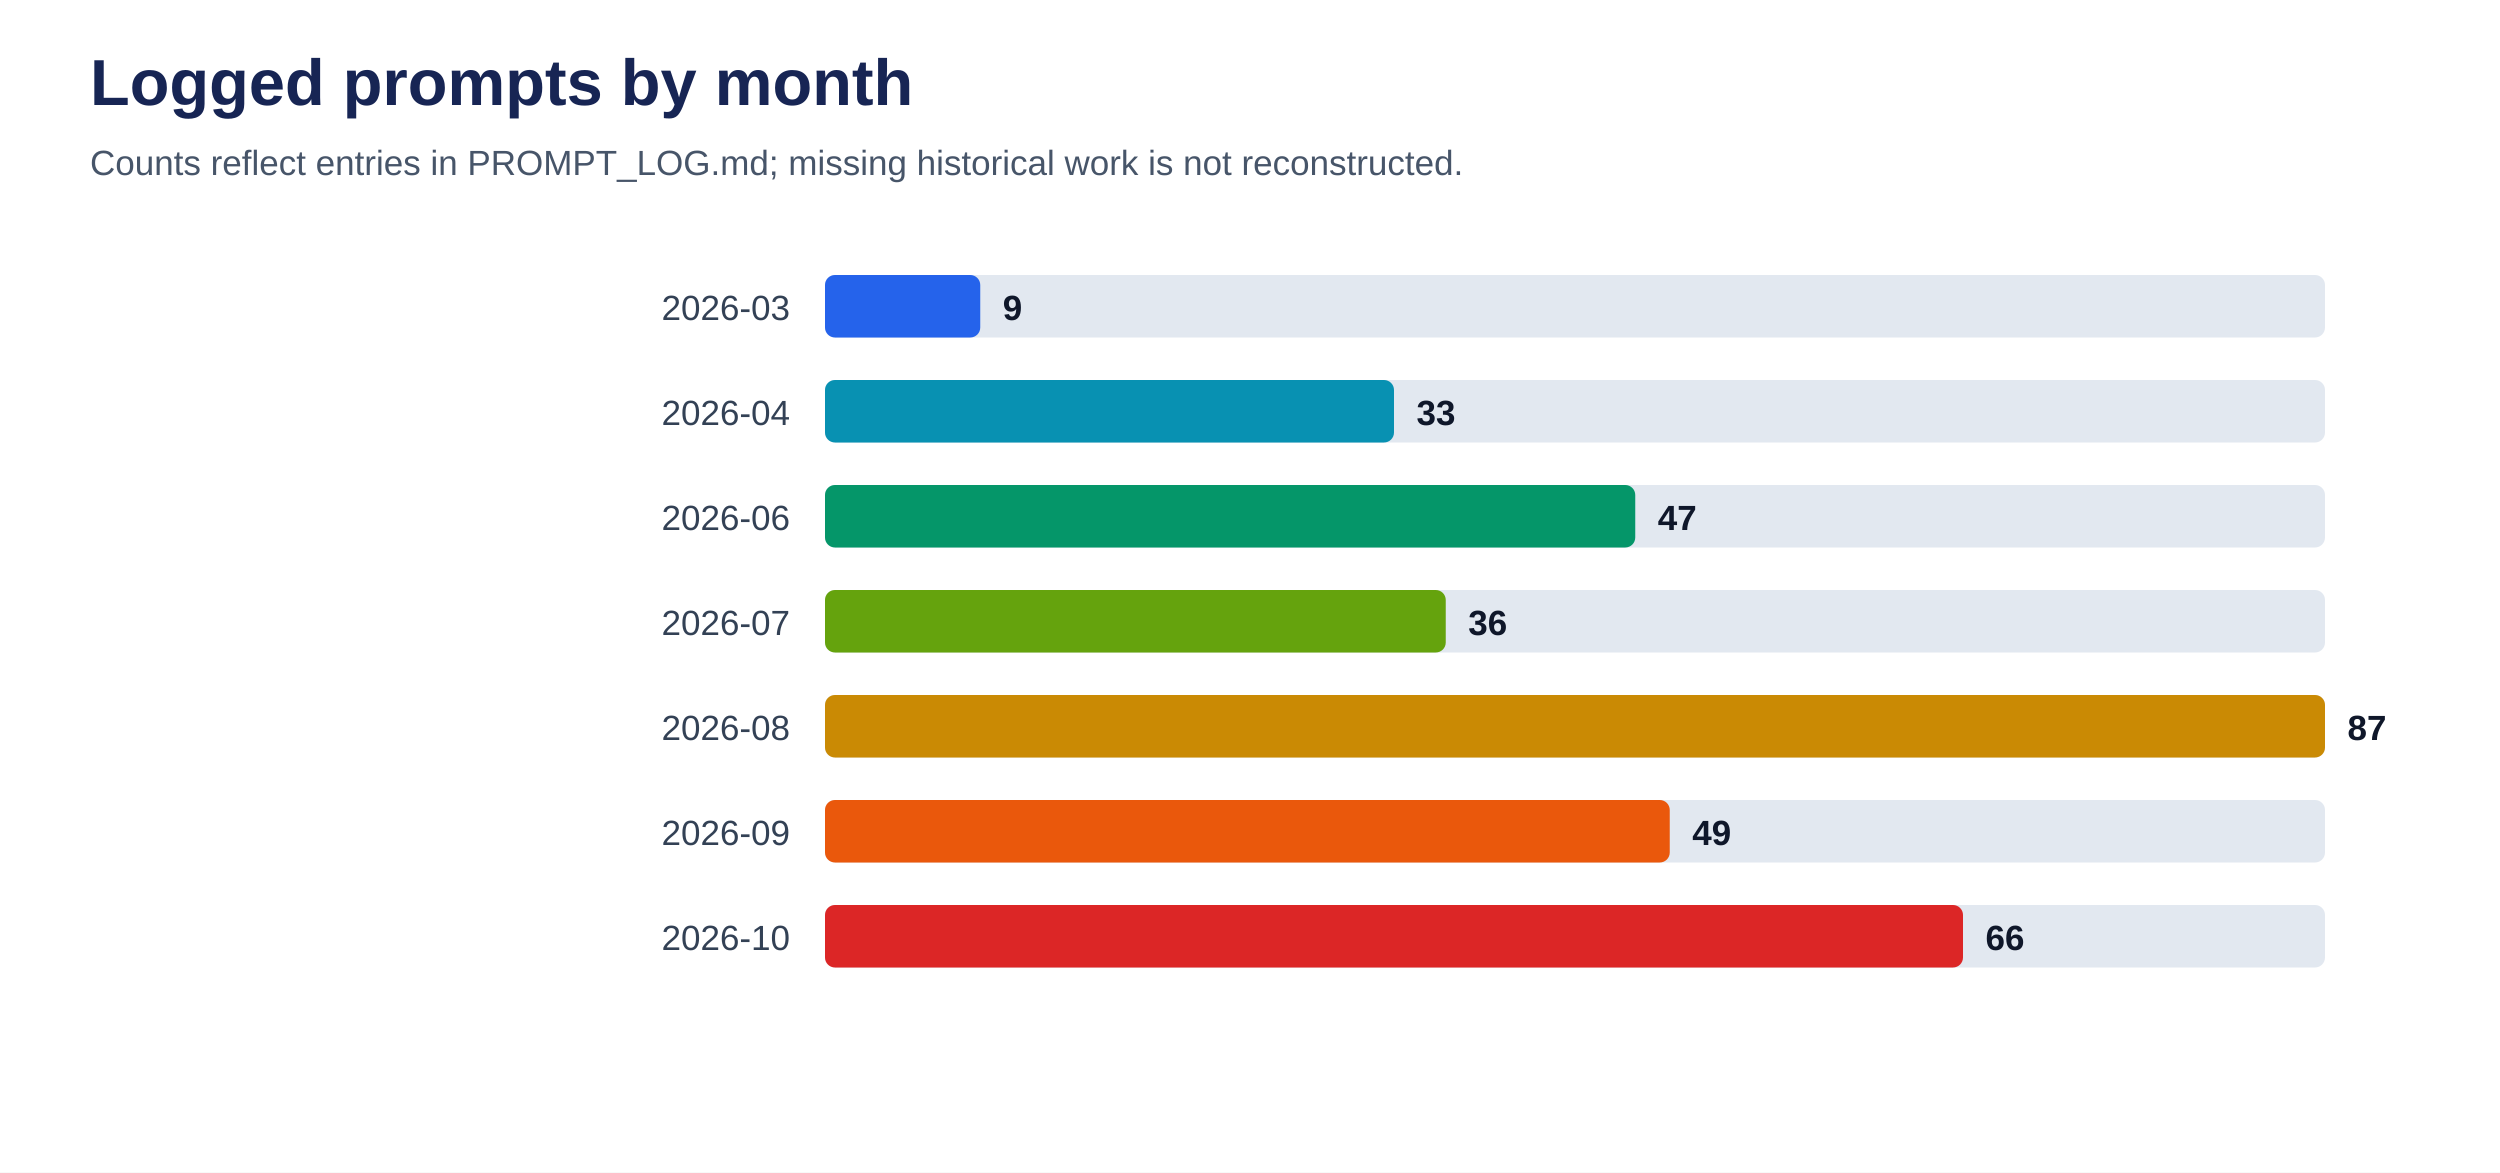
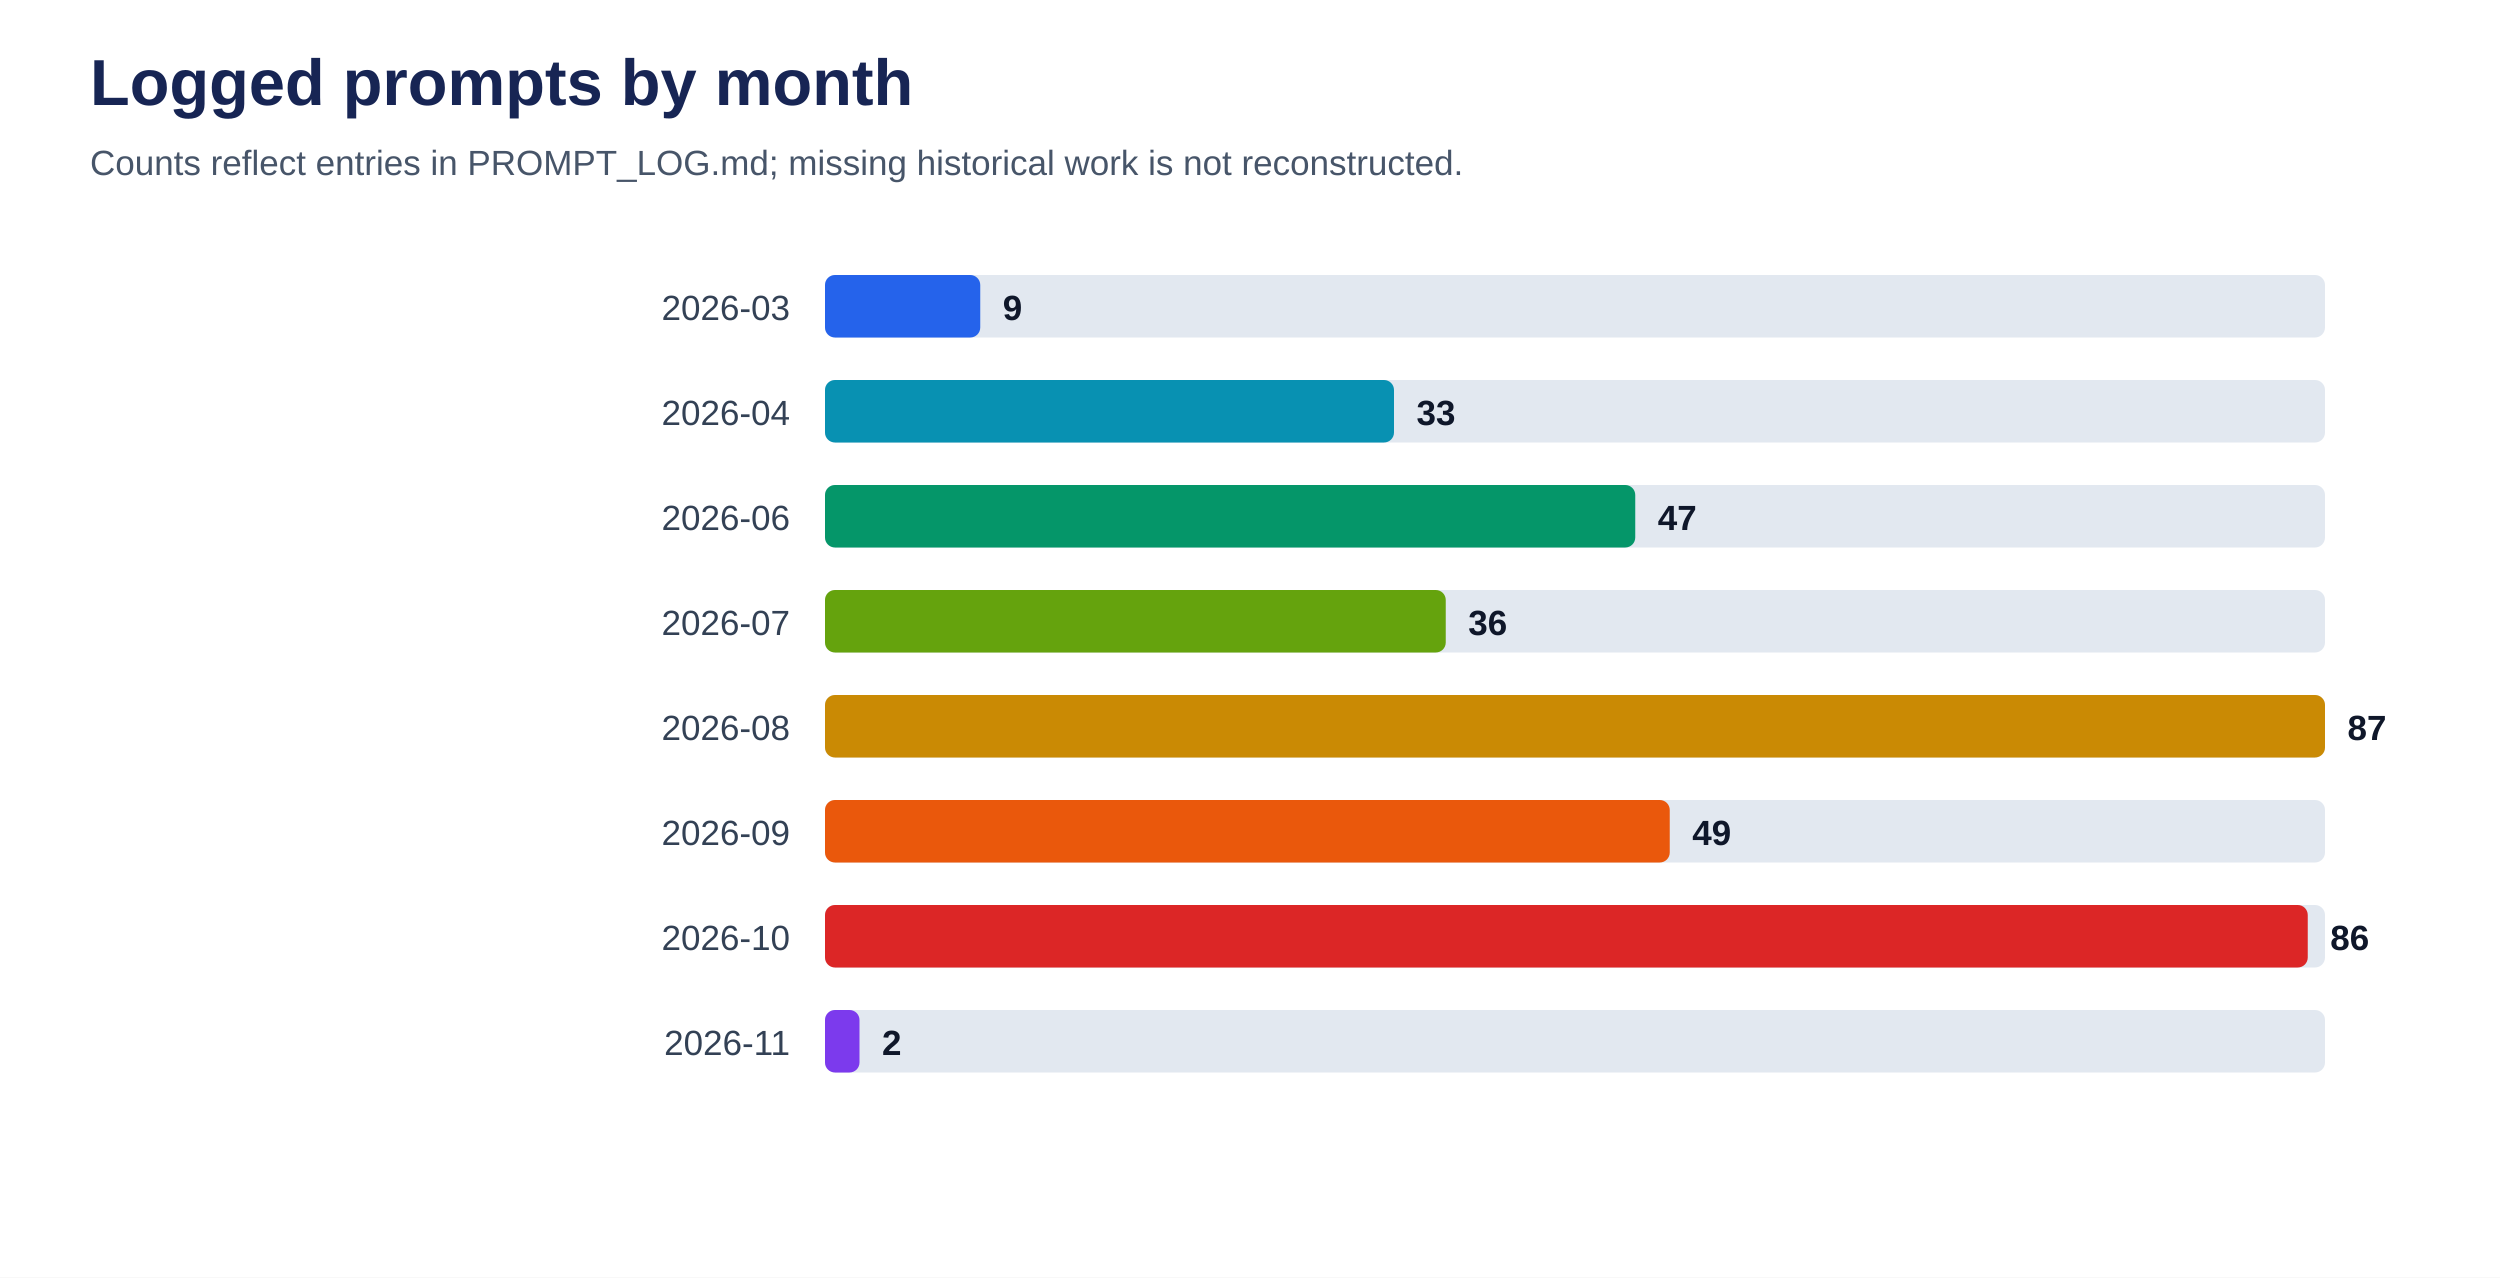
- <svg xmlns="http://www.w3.org/2000/svg" viewBox="0 0 1000 469" role="img" aria-labelledby="title desc">
+ <svg xmlns="http://www.w3.org/2000/svg" viewBox="0 0 1000 511" role="img" aria-labelledby="title desc">
  <rect width="100%" height="100%" fill="#ffffff" />
  <text x="36" y="42" font-family="Arial, sans-serif" font-size="26" font-weight="700" fill="#172554">Logged prompts by month</text>
  <text x="36" y="70" font-family="Arial, sans-serif" font-size="14" fill="#475569">Counts reflect entries in PROMPT_LOG.md; missing historical work is not reconstructed.</text>
  <text x="316" y="128" text-anchor="end" font-family="Arial, sans-serif" font-size="14" fill="#334155">2026-03</text>
  <rect x="330" y="110" width="600" height="25" rx="4" fill="#e2e8f0" />
  <rect x="330" y="110" width="62.1" height="25" rx="4" fill="#2563eb" />
  <text x="401.1" y="128" font-family="Arial, sans-serif" font-size="14" font-weight="700" fill="#0f172a">9</text>
  <text x="316" y="170" text-anchor="end" font-family="Arial, sans-serif" font-size="14" fill="#334155">2026-04</text>
  <rect x="330" y="152" width="600" height="25" rx="4" fill="#e2e8f0" />
  <rect x="330" y="152" width="227.6" height="25" rx="4" fill="#0891b2" />
  <text x="566.6" y="170" font-family="Arial, sans-serif" font-size="14" font-weight="700" fill="#0f172a">33</text>
  <text x="316" y="212" text-anchor="end" font-family="Arial, sans-serif" font-size="14" fill="#334155">2026-06</text>
  <rect x="330" y="194" width="600" height="25" rx="4" fill="#e2e8f0" />
  <rect x="330" y="194" width="324.1" height="25" rx="4" fill="#059669" />
  <text x="663.1" y="212" font-family="Arial, sans-serif" font-size="14" font-weight="700" fill="#0f172a">47</text>
  <text x="316" y="254" text-anchor="end" font-family="Arial, sans-serif" font-size="14" fill="#334155">2026-07</text>
  <rect x="330" y="236" width="600" height="25" rx="4" fill="#e2e8f0" />
  <rect x="330" y="236" width="248.3" height="25" rx="4" fill="#65a30d" />
  <text x="587.3" y="254" font-family="Arial, sans-serif" font-size="14" font-weight="700" fill="#0f172a">36</text>
  <text x="316" y="296" text-anchor="end" font-family="Arial, sans-serif" font-size="14" fill="#334155">2026-08</text>
  <rect x="330" y="278" width="600" height="25" rx="4" fill="#e2e8f0" />
  <rect x="330" y="278" width="600.0" height="25" rx="4" fill="#ca8a04" />
  <text x="939.0" y="296" font-family="Arial, sans-serif" font-size="14" font-weight="700" fill="#0f172a">87</text>
  <text x="316" y="338" text-anchor="end" font-family="Arial, sans-serif" font-size="14" fill="#334155">2026-09</text>
  <rect x="330" y="320" width="600" height="25" rx="4" fill="#e2e8f0" />
  <rect x="330" y="320" width="337.9" height="25" rx="4" fill="#ea580c" />
  <text x="676.9" y="338" font-family="Arial, sans-serif" font-size="14" font-weight="700" fill="#0f172a">49</text>
  <text x="316" y="380" text-anchor="end" font-family="Arial, sans-serif" font-size="14" fill="#334155">2026-10</text>
  <rect x="330" y="362" width="600" height="25" rx="4" fill="#e2e8f0" />
-   <rect x="330" y="362" width="455.2" height="25" rx="4" fill="#dc2626" />
-   <text x="794.2" y="380" font-family="Arial, sans-serif" font-size="14" font-weight="700" fill="#0f172a">66</text>
+   <rect x="330" y="362" width="593.1" height="25" rx="4" fill="#dc2626" />
+   <text x="932.1" y="380" font-family="Arial, sans-serif" font-size="14" font-weight="700" fill="#0f172a">86</text>
+   <text x="316" y="422" text-anchor="end" font-family="Arial, sans-serif" font-size="14" fill="#334155">2026-11</text>
+   <rect x="330" y="404" width="600" height="25" rx="4" fill="#e2e8f0" />
+   <rect x="330" y="404" width="13.8" height="25" rx="4" fill="#7c3aed" />
+   <text x="352.8" y="422" font-family="Arial, sans-serif" font-size="14" font-weight="700" fill="#0f172a">2</text>
</svg>
